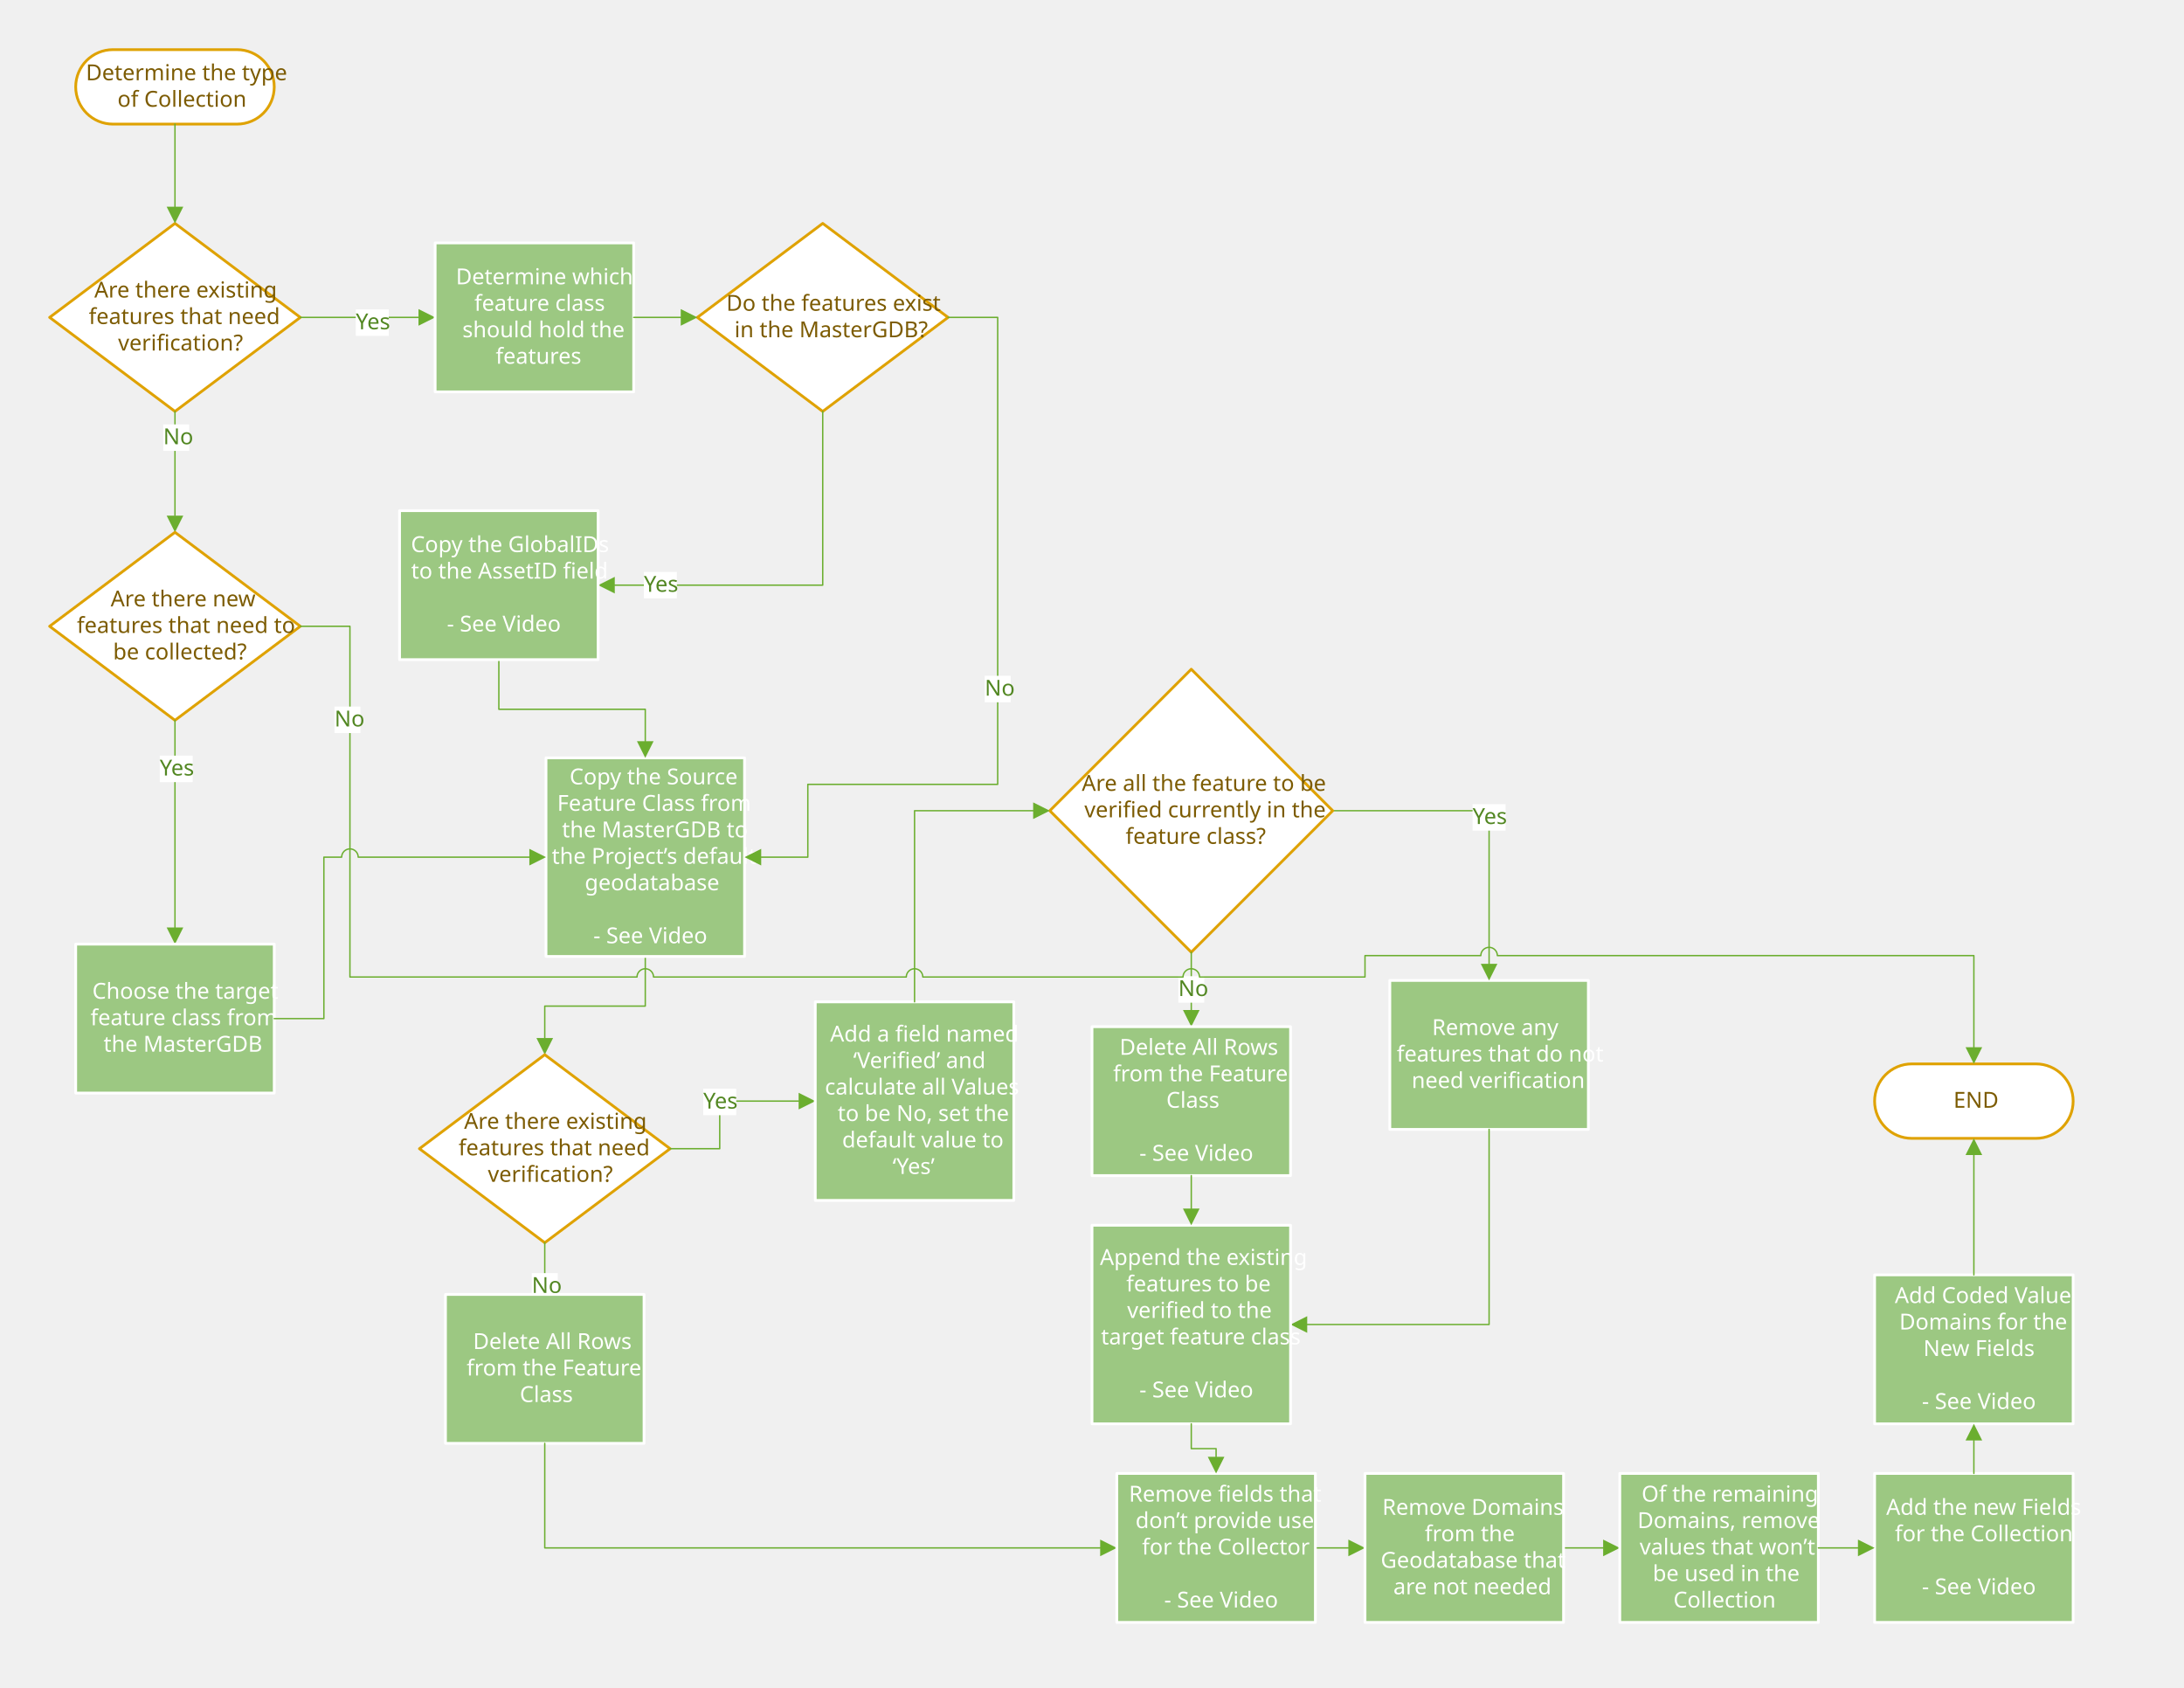
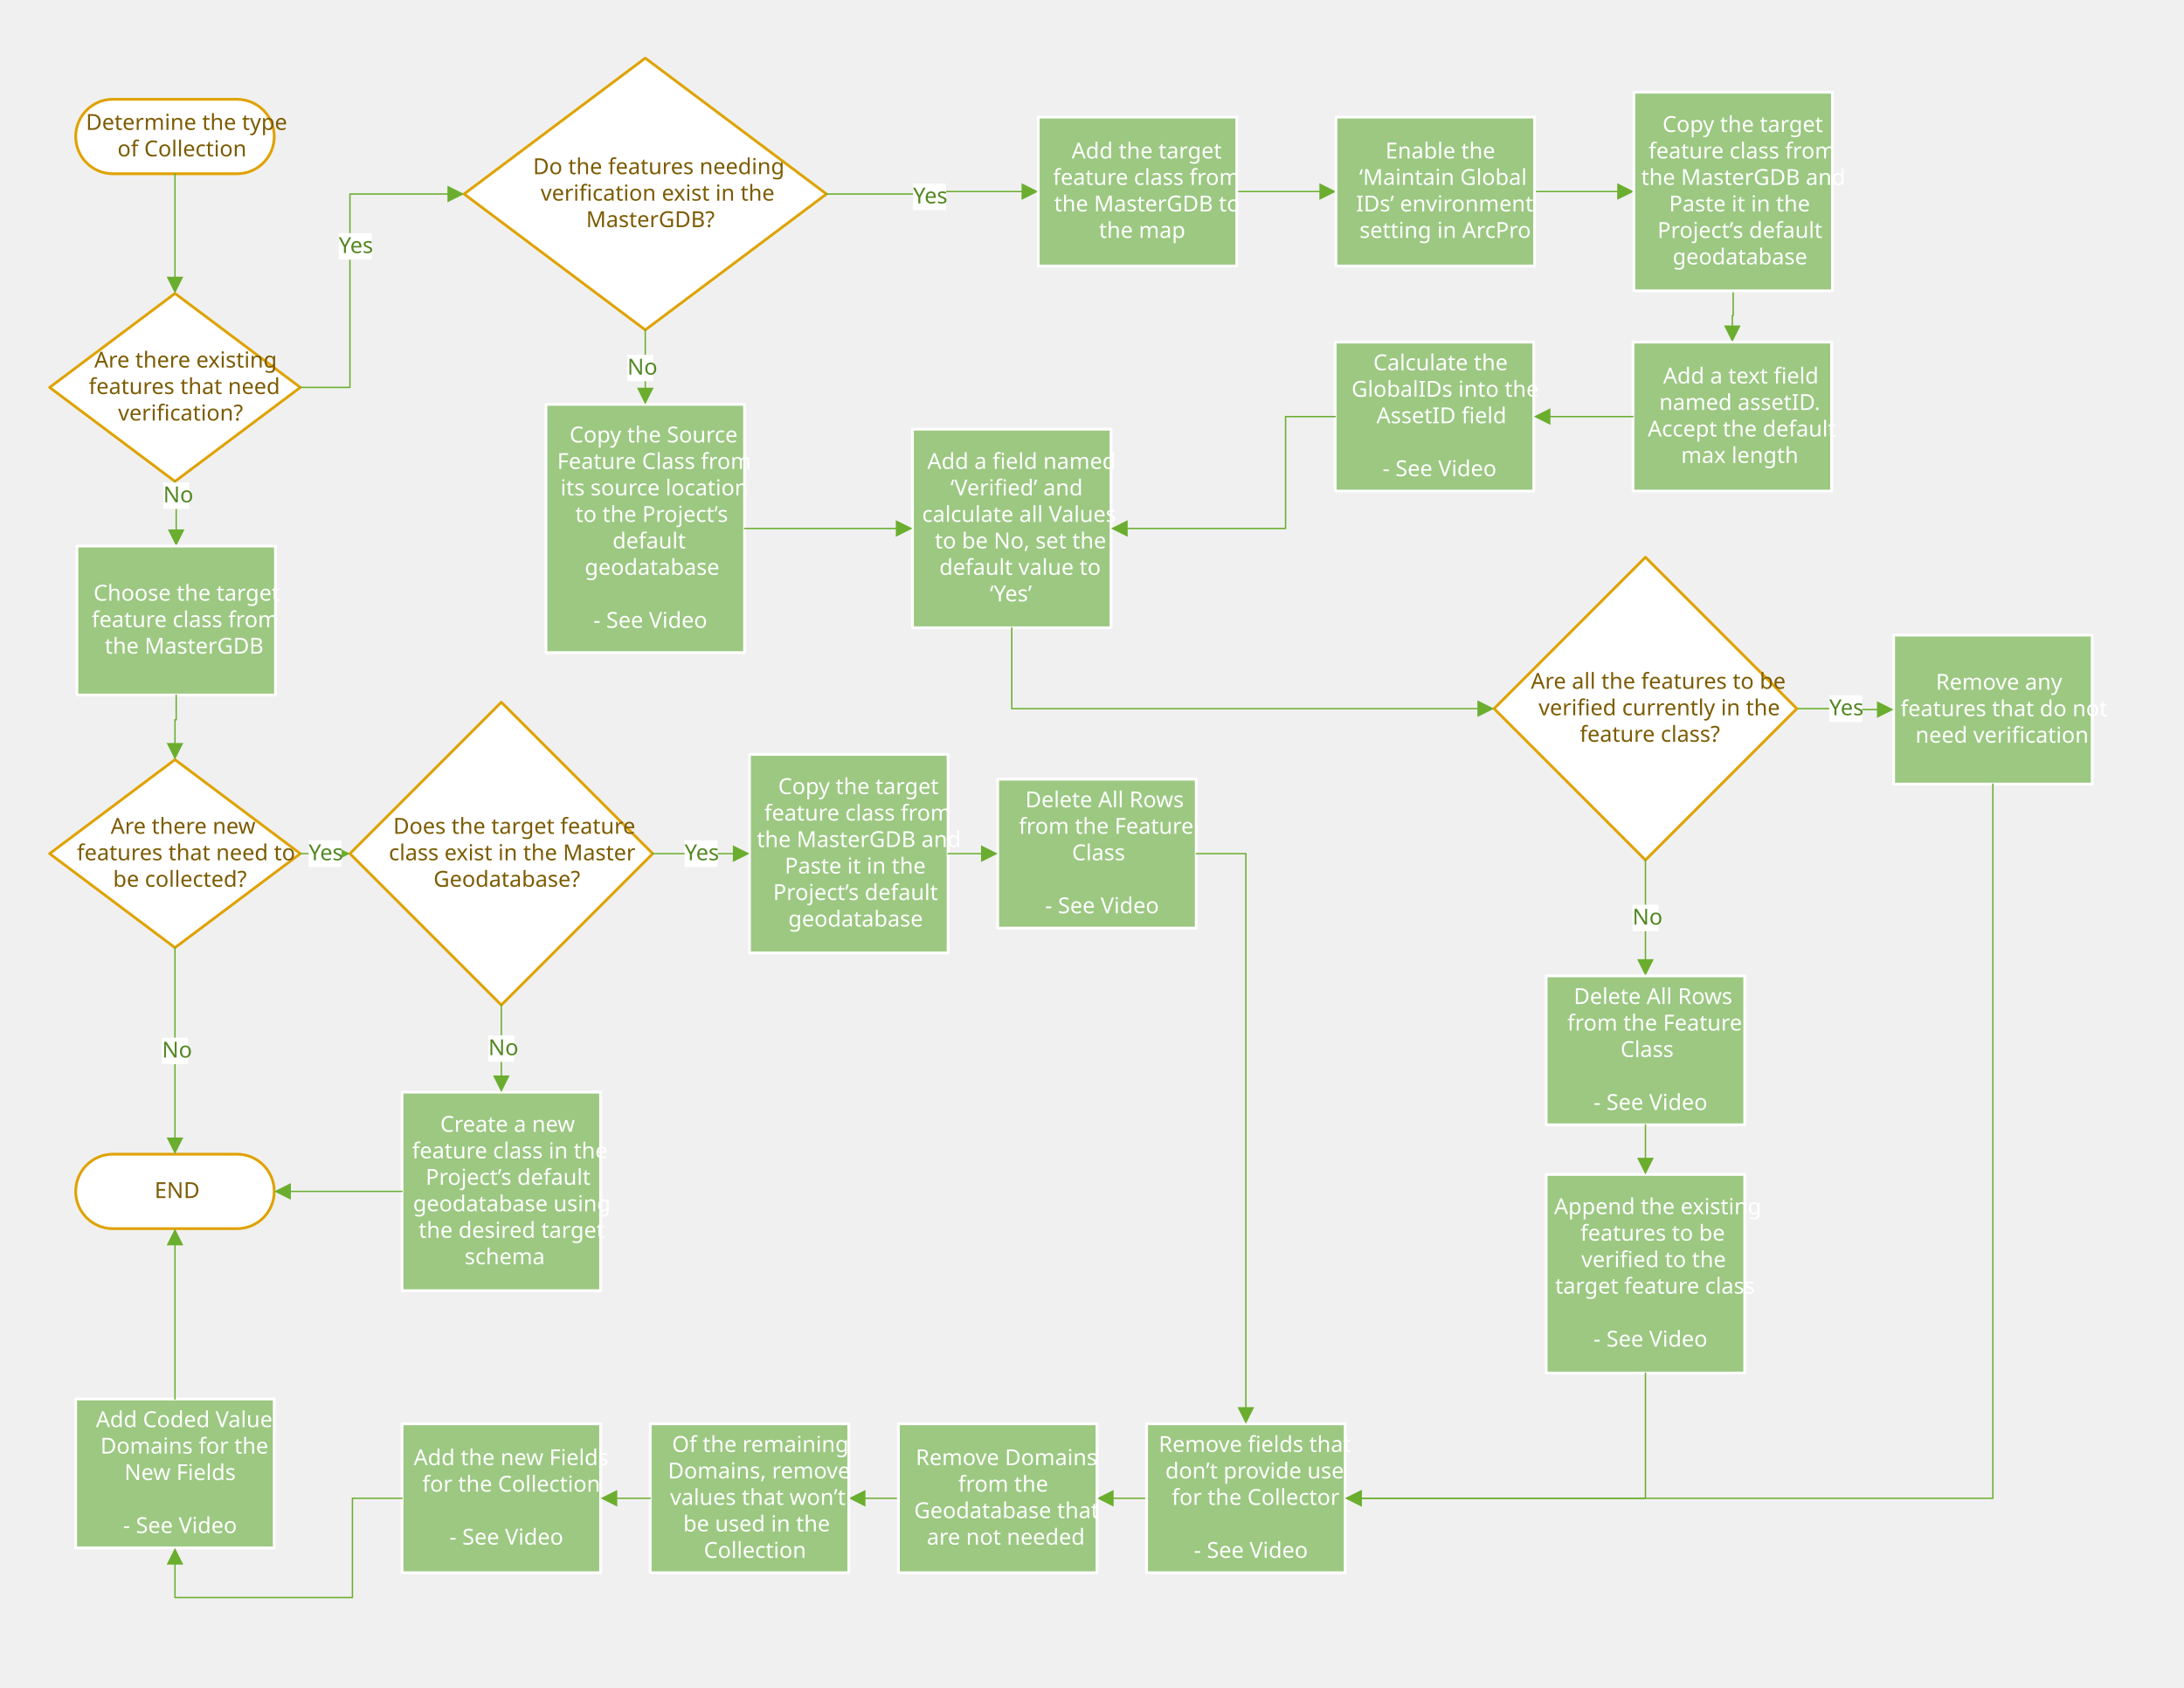
- <svg xmlns="http://www.w3.org/2000/svg" xmlns:xlink="http://www.w3.org/1999/xlink" width="11in" height="8.5in" viewBox="0 0 792 612" xml:space="preserve" color-interpolation-filters="sRGB" class="st10">
+ <svg xmlns="http://www.w3.org/2000/svg" xmlns:xlink="http://www.w3.org/1999/xlink" width="11in" height="8.5in" viewBox="0 0 792 612" xml:space="preserve" color-interpolation-filters="sRGB" class="st11">
  <style type="text/css">
	
		.st1 {fill:#ffffff;stroke:#dfa202;stroke-linecap:round;stroke-linejoin:round;stroke-width:1}
		.st2 {fill:#7c5b02;font-family:Franklin Gothic Book;font-size:0.667em}
		.st3 {font-size:1em}
		.st4 {marker-end:url(#mrkr4-15);stroke:#6bae2f;stroke-linecap:round;stroke-linejoin:round;stroke-width:0.5}
		.st5 {fill:#6bae2f;fill-opacity:1;stroke:#6bae2f;stroke-opacity:1;stroke-width:0.166}
- 		.st6 {fill:#ffffff;stroke:none;stroke-linecap:butt;stroke-width:7.2}
+ 		.st6 {fill:#ffffff;stroke:none;stroke-linecap:butt}
		.st7 {fill:#528722;font-family:Franklin Gothic Book;font-size:0.667em}
- 		.st8 {fill:#9cc882;stroke:#ffffff;stroke-linecap:round;stroke-linejoin:round;stroke-width:1}
- 		.st9 {fill:#ffffff;font-family:Franklin Gothic Book;font-size:0.667em}
- 		.st10 {fill:none;fill-rule:evenodd;font-size:12px;overflow:visible;stroke-linecap:square;stroke-miterlimit:3}
+ 		.st8 {fill:#ffffff;stroke:none;stroke-linecap:butt;stroke-width:7.2}
+ 		.st9 {fill:#9cc882;stroke:#ffffff;stroke-linecap:round;stroke-linejoin:round;stroke-width:1}
+ 		.st10 {fill:#ffffff;font-family:Franklin Gothic Book;font-size:0.667em}
+ 		.st11 {fill:none;fill-rule:evenodd;font-size:12px;overflow:visible;stroke-linecap:square;stroke-miterlimit:3}
	
	</style>
  <defs id="Markers">
    <g id="lend4">
      <path d="M 2 1 L 0 0 L 2 -1 L 2 1 " style="stroke:none" />
    </g>
    <marker id="mrkr4-15" class="st5" refX="-12.08" orient="auto" markerUnits="strokeWidth" overflow="visible">
      <use xlink:href="#lend4" transform="scale(-6.04,-6.04) " />
    </marker>
  </defs>
  <g>
-     <g id="shape40-1" transform="translate(27.45,-567)">
+     <g id="shape40-1" transform="translate(27.45,-549)">
      <path d="M13.5 612 L58.5 612 A13.5 13.5 -180 0 0 58.5 585 L13.5 585 A13.5 13.5 -180 1 0 13.5 612 Z" class="st1" />
      <text x="3.69" y="596.1" class="st2">Determine the type <tspan x="15.15" dy="1.2em" class="st3">of Collection</tspan>
      </text>
    </g>
-     <g id="shape41-5" transform="translate(18,-462.825)">
+     <g id="shape41-5" transform="translate(18,-437.437)">
      <path d="M0 577.91 L45.45 543.83 L90.9 577.91 L45.45 612 L0 577.91 Z" class="st1" />
      <text x="16.2" y="570.71" class="st2">Are there existing <tspan x="14.18" dy="1.2em" class="st3">features that need </tspan>
        <tspan x="24.82" dy="1.2em" class="st3">verification?</tspan>
      </text>
    </g>
-     <g id="shape43-10" transform="translate(54.45,-567)">
-       <path d="M9 612 L9 641.96" class="st4" />
-     </g>
-     <g id="shape45-16" transform="translate(54.45,-462.825)">
-       <path d="M9 612 L9 649.79" class="st4" />
-       <rect x="4.743" y="616.712" width="9.414" height="9.6" class="st6" />
-       <text x="4.74" y="623.91" class="st7">No</text>
-     </g>
-     <g id="shape49-23" transform="translate(108.9,-487.913)">
-       <path d="M0 603 L42.86 603" class="st4" />
-       <rect x="20.122" y="600.113" width="11.957" height="9.6" class="st6" />
-       <text x="20.12" y="607.31" class="st7">Yes</text>
-     </g>
-     <g id="shape1002-30" transform="translate(18,-350.825)">
+     <g id="shape43-10" transform="translate(54.45,-549)">
+       <path d="M9 612 L9 649.35" class="st4" />
+     </g>
+     <g id="shape45-16" transform="translate(54.675,-437.437)">
+       <path d="M8.78 612 L8.78 621 L9.22 621 L9.22 629.4" class="st4" />
+       <rect x="4.518" y="612.385" width="9.414" height="9.6" class="st6" />
+       <text x="4.52" y="619.58" class="st7">No</text>
+     </g>
+     <g id="shape49-23" transform="translate(108.9,-471.525)">
+       <path d="M0 612 L18 612 L18 541.87 L53.36 541.87" class="st4" />
+       <rect x="13.934" y="556.067" width="11.957" height="9.6" class="st8" />
+       <text x="13.93" y="563.27" class="st7">Yes</text>
+     </g>
+     <g id="shape1002-30" transform="translate(18,-268.387)">
      <path d="M0 577.91 L45.45 543.83 L90.9 577.91 L45.45 612 L0 577.91 Z" class="st1" />
      <text x="22.13" y="570.71" class="st2">Are there new <tspan x="9.87" dy="1.2em" class="st3">features that need to </tspan>
        <tspan x="23" dy="1.2em" class="st3">be collected?</tspan>
      </text>
    </g>
-     <g id="shape1003-35" transform="translate(54.45,-350.825)">
-       <path d="M9 612 L9 687.12" class="st4" />
-       <rect x="3.472" y="624.816" width="11.957" height="9.6" class="st6" />
-       <text x="3.47" y="632.02" class="st7">Yes</text>
-     </g>
-     <g id="shape1004-42" transform="translate(252.9,-462.825)">
-       <path d="M0 577.91 L45.45 543.83 L90.9 577.91 L45.45 612 L0 577.91 Z" class="st1" />
-       <text x="10.48" y="575.51" class="st2">Do the features exist <tspan x="13.43" dy="1.2em" class="st3">in the MasterGDB?</tspan>
-       </text>
-     </g>
-     <g id="shape1005-46" transform="translate(298.35,-462.825)">
-       <path d="M0 612 L0 675 L-75.41 675" class="st4" />
-       <rect x="-64.858" y="670.2" width="11.957" height="9.6" class="st6" />
-       <text x="-64.86" y="677.4" class="st7">Yes</text>
-     </g>
-     <g id="shape1007-53" transform="translate(234,-265.2)">
-       <path d="M0 612 L0 630 L-36.45 630 L-36.45 641.58" class="st4" />
-     </g>
-     <g id="shape1006-58" transform="translate(198,-265.2)">
-       <rect x="0" y="540" width="72" height="72" class="st8" />
-       <text x="8.55" y="549.6" class="st9">Copy the Source <tspan x="4.06" dy="1.2em" class="st3">Feature Class from </tspan>
-         <tspan x="5.78" dy="1.2em" class="st3">the MasterGDB to </tspan>
-         <tspan x="2.08" dy="1.2em" class="st3">the Project</tspan>’s default <tspan x="14.06" dy="1.2em" class="st3">geodatabase  </tspan>
-         <tspan x="17.18" dy="2.4em" class="st3">-</tspan> See Video</text>
-     </g>
-     <g id="shape1008-66" transform="translate(157.8,-469.913)">
-       <rect x="0" y="558" width="72" height="54" class="st8" />
-       <text x="7.52" y="573" class="st9">Determine which <tspan x="14.2" dy="1.2em" class="st3">feature class </tspan>
-         <tspan x="9.88" dy="1.2em" class="st3">should hold the </tspan>
-         <tspan x="21.95" dy="1.2em" class="st3">features</tspan>
-       </text>
-     </g>
-     <g id="shape1011-72" transform="translate(27.45,-215.663)">
-       <rect x="0" y="558" width="72" height="54" class="st8" />
-       <text x="6.02" y="577.8" class="st9">Choose the target <tspan x="5.35" dy="1.2em" class="st3">feature class from </tspan>
+     <g id="shape1004-35" transform="translate(168.3,-492.375)">
+       <path d="M0 562.72 L65.7 513.45 L131.4 562.72 L65.7 612 L0 562.72 Z" class="st1" />
+       <text x="24.98" y="555.52" class="st2">Do the features needing <tspan x="27.75" dy="1.2em" class="st3">verification exist in the </tspan>
+         <tspan x="44.24" dy="1.2em" class="st3">MasterGDB?</tspan>
+       </text>
+     </g>
+     <g id="shape1005-40" transform="translate(299.7,-533.1)">
+       <path d="M0 603.45 L32.4 603.45 L32.4 602.55 L70.76 602.55" class="st4" />
+       <rect x="31.409" y="599.663" width="11.957" height="9.6" class="st6" />
+       <text x="31.41" y="606.86" class="st7">Yes</text>
+     </g>
+     <g id="shape1006-47" transform="translate(198,-375.375)">
+       <rect x="0" y="522" width="72" height="90" class="st9" />
+       <text x="8.55" y="535.8" class="st10">Copy the Source <tspan x="4.06" dy="1.2em" class="st3">Feature Class from </tspan>
+         <tspan x="5.26" dy="1.2em" class="st3">its source location </tspan>
+         <tspan x="10.64" dy="1.2em" class="st3">to the Project</tspan>’s <tspan x="24.13" dy="1.2em" class="st3">default </tspan>
+         <tspan x="14.06" dy="1.2em" class="st3">geodatabase  </tspan>
+         <tspan x="17.18" dy="2.4em" class="st3">-</tspan> See Video</text>
+     </g>
+     <g id="shape1011-56" transform="translate(27.9,-360)">
+       <rect x="0" y="558" width="72" height="54" class="st9" />
+       <text x="6.02" y="577.8" class="st10">Choose the target <tspan x="5.35" dy="1.2em" class="st3">feature class from </tspan>
        <tspan x="10.09" dy="1.2em" class="st3">the MasterGDB</tspan>
      </text>
    </g>
-     <g id="shape1012-77" transform="translate(99.45,-242.663)">
-       <path d="M0 612 L18 612 L18 553.46 L24.45 553.46 A3 3 0 0 1 30.45 553.46 L92.51 553.46" class="st4" />
-     </g>
-     <g id="shape1013-82" transform="translate(152.1,-161.4)">
-       <path d="M0 577.91 L45.45 543.83 L90.9 577.91 L45.45 612 L0 577.91 Z" class="st1" />
-       <text x="16.2" y="570.71" class="st2">Are there existing <tspan x="14.18" dy="1.2em" class="st3">features that need </tspan>
-         <tspan x="24.82" dy="1.2em" class="st3">verification?</tspan>
-       </text>
-     </g>
-     <g id="shape1014-87" transform="translate(188.55,-161.4)">
-       <path d="M9 612 L9 624.71" class="st4" />
-       <rect x="4.293" y="623.021" width="9.414" height="9.6" class="st6" />
-       <text x="4.29" y="630.22" class="st7">No</text>
-     </g>
-     <g id="shape1015-94" transform="translate(161.55,-88.65)">
-       <rect x="0" y="558" width="72" height="54" class="st8" />
-       <text x="9.99" y="577.8" class="st9">Delete All Rows <tspan x="7.65" dy="1.2em" class="st3">from the Feature </tspan>
-         <tspan x="26.94" dy="1.2em" class="st3">Class</tspan>
-       </text>
-     </g>
-     <g id="shape1017-99" transform="translate(504,-202.5)">
-       <rect x="0" y="558" width="72" height="54" class="st8" />
-       <text x="15.31" y="577.8" class="st9">Remove any <tspan x="2.51" dy="1.2em" class="st3">features that do not </tspan>
+     <g id="shape1017-61" transform="translate(686.7,-327.712)">
+       <rect x="0" y="558" width="72" height="54" class="st9" />
+       <text x="15.31" y="577.8" class="st10">Remove any <tspan x="2.51" dy="1.2em" class="st3">features that do not </tspan>
        <tspan x="7.9" dy="1.2em" class="st3">need verification</tspan>
      </text>
    </g>
-     <g id="shape1018-104" transform="translate(243,-195.112)">
-       <path d="M0 611.62 L18 611.62 L18 594.37 L46.61 594.37" class="st4" />
-       <rect x="12.022" y="589.875" width="11.957" height="9.6" class="st6" />
-       <text x="12.02" y="597.08" class="st7">Yes</text>
-     </g>
-     <g id="shape1021-111" transform="translate(180.9,-372.825)">
-       <path d="M0 612 L0 630 L53.1 630 L53.1 641.58" class="st4" />
-     </g>
-     <g id="shape1020-116" transform="translate(144.9,-372.825)">
-       <rect x="0" y="558" width="72" height="54" class="st8" />
-       <text x="4.12" y="573" class="st9">Copy the GlobalIDs <tspan x="4.19" dy="1.2em" class="st3">to the AssetID field  </tspan>
-         <tspan x="17.18" dy="2.4em" class="st3">-</tspan> See Video</text>
-     </g>
-     <g id="shape1023-121" transform="translate(483.3,-318.038)">
-       <path d="M0 612 L56.7 612 L56.7 667.5" class="st4" />
-       <rect x="50.722" y="609.619" width="11.957" height="9.6" class="st6" />
-       <text x="50.72" y="616.82" class="st7">Yes</text>
-     </g>
-     <g id="shape1022-128" transform="translate(380.7,-266.738)">
-       <path d="M0 560.7 L51.3 509.4 L102.6 560.7 L51.3 612 L0 560.7 Z" class="st1" />
-       <text x="11.6" y="553.5" class="st2">Are all the feature to be <tspan x="12.54" dy="1.2em" class="st3">verified currently in the </tspan>
-         <tspan x="27.48" dy="1.2em" class="st3">feature class?</tspan>
-       </text>
-     </g>
-     <g id="shape1025-133" transform="translate(423,-266.738)">
-       <path d="M9 612 L9 632.96" class="st4" />
-       <rect x="4.293" y="620.7" width="9.414" height="9.6" class="st6" />
-       <text x="4.29" y="627.9" class="st7">No</text>
-     </g>
-     <g id="shape1026-140" transform="translate(679.8,-23.7375)">
-       <rect x="0" y="558" width="72" height="54" class="st8" />
-       <text x="4.21" y="573" class="st9">Add the new Fields <tspan x="7.36" dy="1.2em" class="st3">for the Collection  </tspan>
-         <tspan x="17.18" dy="2.4em" class="st3">-</tspan> See Video</text>
-     </g>
-     <g id="shape1027-145" transform="translate(197.55,-88.65)">
-       <path d="M0 612 L0 649.91 L201.41 649.91" class="st4" />
-     </g>
-     <g id="shape1029-150" transform="translate(679.8,-95.7375)">
-       <rect x="0" y="558" width="72" height="54" class="st8" />
-       <text x="7.33" y="568.2" class="st9">Add Coded Value <tspan x="8.95" dy="1.2em" class="st3">Domains for the </tspan>
+     <g id="shape1020-66" transform="translate(484.2,-433.95)">
+       <rect x="0" y="558" width="72" height="54" class="st9" />
+       <text x="13.8" y="568.2" class="st10">Calculate the <tspan x="5.92" dy="1.2em" class="st3">GlobalIDs into the </tspan>
+         <tspan x="14.97" dy="1.2em" class="st3">AssetID field  </tspan>
+         <tspan x="17.18" dy="2.4em" class="st3">-</tspan> See Video</text>
+     </g>
+     <g id="shape1023-72" transform="translate(651.6,-363.881)">
+       <path d="M0 620.83 L18 620.83 L18 621.17 L29.06 621.17" class="st4" />
+       <rect x="11.74" y="616.032" width="11.957" height="9.6" class="st6" />
+       <text x="11.74" y="623.23" class="st7">Yes</text>
+     </g>
+     <g id="shape1022-79" transform="translate(541.8,-300.15)">
+       <path d="M0 557.1 L54.9 502.2 L109.8 557.1 L54.9 612 L0 557.1 Z" class="st1" />
+       <text x="13.34" y="549.9" class="st2">Are all the features to be <tspan x="16.14" dy="1.2em" class="st3">verified currently in the </tspan>
+         <tspan x="31.08" dy="1.2em" class="st3">feature class?</tspan>
+       </text>
+     </g>
+     <g id="shape1025-84" transform="translate(587.7,-300.15)">
+       <path d="M9 612 L9 647.96" class="st4" />
+       <rect x="4.293" y="628.2" width="9.414" height="9.6" class="st8" />
+       <text x="4.29" y="635.4" class="st7">No</text>
+     </g>
+     <g id="shape1026-91" transform="translate(145.8,-41.7375)">
+       <rect x="0" y="558" width="72" height="54" class="st9" />
+       <text x="4.21" y="573" class="st10">Add the new Fields <tspan x="7.36" dy="1.2em" class="st3">for the Collection  </tspan>
+         <tspan x="17.18" dy="2.4em" class="st3">-</tspan> See Video</text>
+     </g>
+     <g id="shape1029-96" transform="translate(27.45,-50.7375)">
+       <rect x="0" y="558" width="72" height="54" class="st9" />
+       <text x="7.33" y="568.2" class="st10">Add Coded Value <tspan x="8.95" dy="1.2em" class="st3">Domains for the </tspan>
        <tspan x="17.67" dy="1.2em" class="st3">New Fields  </tspan>
        <tspan x="17.18" dy="2.4em" class="st3">-</tspan> See Video</text>
    </g>
-     <g id="shape1030-156" transform="translate(706.8,-77.7375)">
-       <path d="M9 612 L9 600.04" class="st4" />
-     </g>
-     <g id="shape1032-161" transform="translate(477,-41.7375)">
-       <path d="M0 603 L11.96 603" class="st4" />
-     </g>
-     <g id="shape1031-166" transform="translate(405,-23.7375)">
-       <rect x="0" y="558" width="72" height="54" class="st8" />
-       <text x="4.38" y="568.2" class="st9">Remove fields that <tspan x="6.78" dy="1.2em" class="st3">don</tspan>’t provide use <tspan x="9.12" dy="1.2em" class="st3">for the Collector  </tspan>
-         <tspan x="17.18" dy="2.4em" class="st3">-</tspan> See Video</text>
-     </g>
-     <g id="shape1034-172" transform="translate(567,-41.7375)">
-       <path d="M0 603 L14.36 603" class="st4" />
-     </g>
-     <g id="shape1033-177" transform="translate(495,-23.7375)">
-       <rect x="0" y="558" width="72" height="54" class="st8" />
-       <text x="6.27" y="573" class="st9">Remove Domains <tspan x="21.68" dy="1.2em" class="st3">from the </tspan>
+     <g id="shape1030-102" transform="translate(145.8,-68.7375)">
+       <path d="M0 612 L-18 612 L-18 648 L-82.35 648 L-82.35 636.04" class="st4" />
+     </g>
+     <g id="shape1032-107" transform="translate(415.8,-59.7375)">
+       <path d="M0 603 L-11.96 603" class="st4" />
+     </g>
+     <g id="shape1031-112" transform="translate(415.8,-41.7375)">
+       <rect x="0" y="558" width="72" height="54" class="st9" />
+       <text x="4.38" y="568.2" class="st10">Remove fields that <tspan x="6.78" dy="1.2em" class="st3">don</tspan>’t provide use <tspan x="9.12" dy="1.2em" class="st3">for the Collector  </tspan>
+         <tspan x="17.18" dy="2.4em" class="st3">-</tspan> See Video</text>
+     </g>
+     <g id="shape1034-118" transform="translate(325.8,-59.7375)">
+       <path d="M0 603 L-11.96 603" class="st4" />
+     </g>
+     <g id="shape1033-123" transform="translate(325.8,-41.7375)">
+       <rect x="0" y="558" width="72" height="54" class="st9" />
+       <text x="6.27" y="573" class="st10">Remove Domains <tspan x="21.68" dy="1.2em" class="st3">from the </tspan>
        <tspan x="5.7" dy="1.2em" class="st3">Geodatabase that </tspan>
        <tspan x="10.28" dy="1.2em" class="st3">are not needed</tspan>
      </text>
    </g>
-     <g id="shape1035-183" transform="translate(587.4,-23.7375)">
-       <rect x="0" y="558" width="72" height="54" class="st8" />
-       <text x="7.9" y="568.2" class="st9">Of the remaining <tspan x="6.4" dy="1.2em" class="st3">Domains, remove </tspan>
+     <g id="shape1035-129" transform="translate(235.8,-41.7375)">
+       <rect x="0" y="558" width="72" height="54" class="st9" />
+       <text x="7.9" y="568.2" class="st10">Of the remaining <tspan x="6.4" dy="1.2em" class="st3">Domains, remove </tspan>
        <tspan x="7.19" dy="1.2em" class="st3">values that won</tspan>’t <tspan x="11.95" dy="1.2em" class="st3">be used in the </tspan>
        <tspan x="19.43" dy="1.2em" class="st3">Collection</tspan>
      </text>
    </g>
-     <g id="shape1036-190" transform="translate(659.4,-41.7375)">
-       <path d="M0 603 L14.36 603" class="st4" />
-     </g>
-     <g id="shape1037-195" transform="translate(295.65,-176.738)">
-       <rect x="0" y="540" width="72" height="72" class="st8" />
-       <text x="5.38" y="554.4" class="st9">Add a field named <tspan x="13.74" dy="1.2em" class="st3">‘</tspan>Verified’ and <tspan x="3.48" dy="1.2em" class="st3">calculate all Values </tspan>
+     <g id="shape1036-136" transform="translate(235.8,-59.7375)">
+       <path d="M0 603 L-11.96 603" class="st4" />
+     </g>
+     <g id="shape1037-141" transform="translate(330.9,-384.375)">
+       <rect x="0" y="540" width="72" height="72" class="st9" />
+       <text x="5.38" y="554.4" class="st10">Add a field named <tspan x="13.74" dy="1.2em" class="st3">‘</tspan>Verified’ and <tspan x="3.48" dy="1.2em" class="st3">calculate all Values </tspan>
        <tspan x="8.11" dy="1.2em" class="st3">to be No, set the </tspan>
        <tspan x="9.74" dy="1.2em" class="st3">default value to </tspan>
        <tspan x="28.02" dy="1.2em" class="st3">‘</tspan>Yes’</text>
    </g>
-     <g id="shape1039-203" transform="translate(679.8,-199.238)">
+     <g id="shape1039-149" transform="translate(27.45,-166.5)">
      <path d="M13.5 612 L58.5 612 A13.5 13.5 -180 0 0 58.5 585 L13.5 585 A13.5 13.5 -180 1 0 13.5 612 Z" class="st1" />
      <text x="28.59" y="600.9" class="st2">END</text>
    </g>
-     <g id="shape1040-206" transform="translate(706.8,-149.738)">
-       <path d="M9 612 L9 568.54" class="st4" />
-     </g>
-     <g id="shape1041-211" transform="translate(331.65,-248.738)">
-       <path d="M0 612 L0 542.7 L43.01 542.7" class="st4" />
-     </g>
-     <g id="shape1042-216" transform="translate(540,-202.5)">
-       <path d="M0 612 L0 682.76 L-65.96 682.76" class="st4" />
-     </g>
-     <g id="shape1043-221" transform="translate(396,-185.738)">
-       <rect x="0" y="558" width="72" height="54" class="st8" />
-       <text x="9.99" y="568.2" class="st9">Delete All Rows <tspan x="7.65" dy="1.2em" class="st3">from the Feature </tspan>
+     <g id="shape1040-152" transform="translate(54.45,-104.738)">
+       <path d="M9 612 L9 556.28" class="st4" />
+     </g>
+     <g id="shape1042-157" transform="translate(722.7,-327.712)">
+       <path d="M0 612 L0 870.97 L-228.86 870.97" class="st4" />
+     </g>
+     <g id="shape1043-162" transform="translate(560.7,-204.15)">
+       <rect x="0" y="558" width="72" height="54" class="st9" />
+       <text x="9.99" y="568.2" class="st10">Delete All Rows <tspan x="7.65" dy="1.2em" class="st3">from the Feature </tspan>
        <tspan x="26.94" dy="1.2em" class="st3">Class  </tspan>
        <tspan x="17.18" dy="2.4em" class="st3">-</tspan> See Video</text>
    </g>
-     <g id="shape1044-227" transform="translate(396,-95.7375)">
-       <rect x="0" y="540" width="72" height="72" class="st8" />
-       <text x="2.87" y="554.4" class="st9">Append the existing <tspan x="12.41" dy="1.2em" class="st3">features to be </tspan>
+     <g id="shape1044-168" transform="translate(560.7,-114.15)">
+       <rect x="0" y="540" width="72" height="72" class="st9" />
+       <text x="2.87" y="554.4" class="st10">Append the existing <tspan x="12.41" dy="1.2em" class="st3">features to be </tspan>
        <tspan x="12.75" dy="1.2em" class="st3">verified to the </tspan>
        <tspan x="3.26" dy="1.2em" class="st3">target feature class  </tspan>
        <tspan x="17.18" dy="2.4em" class="st3">-</tspan> See Video</text>
    </g>
-     <g id="shape1045-234" transform="translate(423,-185.738)">
+     <g id="shape1045-175" transform="translate(587.7,-204.15)">
      <path d="M9 612 L9 623.96" class="st4" />
    </g>
-     <g id="shape1046-239" transform="translate(427.5,-95.7375)">
-       <path d="M4.5 612 L4.5 621 L13.5 621 L13.5 623.96" class="st4" />
-     </g>
-     <g id="shape1047-244" transform="translate(229.8,-487.913)">
-       <path d="M0 603 L17.06 603" class="st4" />
-     </g>
-     <g id="shape1048-249" transform="translate(343.8,-496.913)">
-       <path d="M0 612 L18 612 L18 781.31 L-50.85 781.31 L-50.85 807.71 L-67.76 807.71" class="st4" />
-       <rect x="13.293" y="741.957" width="9.414" height="9.6" class="st6" />
-       <text x="13.29" y="749.16" class="st7">No</text>
-     </g>
-     <g id="shape1050-256" transform="translate(108.9,-384.912)">
-       <path d="M0 612 L18 612 L18 739.17 L122.1 739.17 A3 3 0 1 1 128.1 739.17 L219.75 739.17 A3 3 0 1 1 225.75 739.17 L320.1        739.17 A3 3 0 1 1 326.1 739.17 L386.1 739.17 L386.1 731.41 L428.1 731.41 A3 3 0 0 1 434.1 731.41 L606.9        731.41 L606.9 764.63" class="st4" />
-       <rect x="12.393" y="641.113" width="9.414" height="9.6" class="st6" />
-       <text x="12.39" y="648.31" class="st7">No</text>
+     <g id="shape1048-180" transform="translate(225,-492.375)">
+       <path d="M9 612 L9 632.96" class="st4" />
+       <rect x="2.493" y="621.003" width="9.414" height="9.6" class="st8" />
+       <text x="2.49" y="628.2" class="st7">No</text>
+     </g>
+     <g id="shape1052-187" transform="translate(448.5,-533.55)">
+       <path d="M0 603 L29.96 603" class="st4" />
+     </g>
+     <g id="shape1051-192" transform="translate(376.5,-515.55)">
+       <rect x="0" y="558" width="72" height="54" class="st9" />
+       <text x="12.13" y="573" class="st10">Add the target <tspan x="5.35" dy="1.2em" class="st3">feature class from </tspan>
+         <tspan x="5.78" dy="1.2em" class="st3">the MasterGDB to </tspan>
+         <tspan x="22.02" dy="1.2em" class="st3">the map</tspan>
+       </text>
+     </g>
+     <g id="shape1054-198" transform="translate(556.5,-533.55)">
+       <path d="M0 603 L29.96 603" class="st4" />
+     </g>
+     <g id="shape1053-203" transform="translate(484.5,-515.55)">
+       <rect x="0" y="558" width="72" height="54" class="st9" />
+       <text x="17.9" y="573" class="st10">Enable the <tspan x="8.36" dy="1.2em" class="st3">‘</tspan>Maintain Global <tspan x="7.29" dy="1.2em" class="st3">IDs</tspan>’ environment <tspan x="8.51" dy="1.2em" class="st3">setting in ArcPro</tspan>
+       </text>
+     </g>
+     <g id="shape1056-209" transform="translate(637.35,-506.55)">
+       <path d="M-8.85 612 L-8.85 621 L-9.15 621 L-9.15 624.56" class="st4" />
+     </g>
+     <g id="shape1055-214" transform="translate(592.5,-506.55)">
+       <rect x="0" y="540" width="72" height="72" class="st9" />
+       <text x="10.39" y="554.4" class="st10">Copy the target <tspan x="5.35" dy="1.2em" class="st3">feature class from </tspan>
+         <tspan x="2.65" dy="1.2em" class="st3">the MasterGDB and </tspan>
+         <tspan x="12.77" dy="1.2em" class="st3">Paste it in the </tspan>
+         <tspan x="8.55" dy="1.2em" class="st3">Project</tspan>’s default <tspan x="14.06" dy="1.2em" class="st3">geodatabase</tspan>
+       </text>
+     </g>
+     <g id="shape1057-222" transform="translate(592.2,-433.95)">
+       <rect x="0" y="558" width="72" height="54" class="st9" />
+       <text x="10.92" y="573" class="st10">Add a text field <tspan x="9.5" dy="1.2em" class="st3">named assetID.  </tspan>
+         <tspan x="5.34" dy="1.2em" class="st3">Accept the default </tspan>
+         <tspan x="17.41" dy="1.2em" class="st3">max length</tspan>
+       </text>
+     </g>
+     <g id="shape1058-228" transform="translate(592.2,-451.95)">
+       <path d="M0 603 L-29.96 603" class="st4" />
+     </g>
+     <g id="shape1064-233" transform="translate(72.675,-360)">
+       <path d="M-8.78 612 L-8.78 621 L-9.22 621 L-9.22 629.4" class="st4" />
+     </g>
+     <g id="shape1065-238" transform="translate(270,-411.375)">
+       <path d="M0 603 L54.86 603" class="st4" />
+     </g>
+     <g id="shape1066-243" transform="translate(484.2,-460.95)">
+       <path d="M0 612 L-18 612 L-18 652.57 L-75.26 652.57" class="st4" />
+     </g>
+     <g id="shape1067-248" transform="translate(366.9,-384.375)">
+       <path d="M0 612 L0 641.33 L168.86 641.33" class="st4" />
+     </g>
+     <g id="shape1068-253" transform="translate(126.9,-247.575)">
+       <path d="M0 557.1 L54.9 502.2 L109.8 557.1 L54.9 612 L0 557.1 Z" class="st1" />
+       <text x="15.69" y="549.9" class="st2">Does the target feature <tspan x="14.11" dy="1.2em" class="st3">class exist in the Master </tspan>
+         <tspan x="30.31" dy="1.2em" class="st3">Geodatabase?</tspan>
+       </text>
+     </g>
+     <g id="shape1069-258" transform="translate(108.9,-293.475)">
+       <path d="M0 603 L11.96 603" class="st4" />
+       <rect x="3.022" y="598.2" width="11.957" height="9.6" class="st8" />
+       <text x="3.02" y="605.4" class="st7">Yes</text>
+     </g>
+     <g id="shape1070-265" transform="translate(271.8,-266.475)">
+       <rect x="0" y="540" width="72" height="72" class="st9" />
+       <text x="10.39" y="554.4" class="st10">Copy the target <tspan x="5.35" dy="1.2em" class="st3">feature class from </tspan>
+         <tspan x="2.65" dy="1.2em" class="st3">the MasterGDB and </tspan>
+         <tspan x="12.77" dy="1.2em" class="st3">Paste it in the </tspan>
+         <tspan x="8.55" dy="1.2em" class="st3">Project</tspan>’s default <tspan x="14.06" dy="1.2em" class="st3">geodatabase</tspan>
+       </text>
+     </g>
+     <g id="shape1071-273" transform="translate(361.8,-275.475)">
+       <rect x="0" y="558" width="72" height="54" class="st9" />
+       <text x="9.99" y="568.2" class="st10">Delete All Rows <tspan x="7.65" dy="1.2em" class="st3">from the Feature </tspan>
+         <tspan x="26.94" dy="1.2em" class="st3">Class  </tspan>
+         <tspan x="17.18" dy="2.4em" class="st3">-</tspan> See Video</text>
+     </g>
+     <g id="shape1073-279" transform="translate(236.7,-293.475)">
+       <path d="M0 603 L29.06 603" class="st4" />
+       <rect x="11.572" y="598.2" width="11.957" height="9.6" class="st8" />
+       <text x="11.57" y="605.4" class="st7">Yes</text>
+     </g>
+     <g id="shape1074-286" transform="translate(343.8,-293.475)">
+       <path d="M0 603 L11.96 603" class="st4" />
+     </g>
+     <g id="shape1075-291" transform="translate(433.8,-302.475)">
+       <path d="M0 612 L18 612 L18 812.7" class="st4" />
+     </g>
+     <g id="shape1077-296" transform="translate(145.8,-144)">
+       <rect x="0" y="540" width="72" height="72" class="st9" />
+       <text x="13.83" y="554.4" class="st10">Create a new <tspan x="3.64" dy="1.2em" class="st3">feature class in the </tspan>
+         <tspan x="8.55" dy="1.2em" class="st3">Project</tspan>’s default <tspan x="3.99" dy="1.2em" class="st3">geodatabase using </tspan>
+         <tspan x="6.02" dy="1.2em" class="st3">the desired target </tspan>
+         <tspan x="22.67" dy="1.2em" class="st3">schema</tspan>
+       </text>
+     </g>
+     <g id="shape1078-304" transform="translate(172.8,-247.575)">
+       <path d="M9 612 L9 637.54" class="st4" />
+       <rect x="4.293" y="622.988" width="9.414" height="9.6" class="st8" />
+       <text x="4.29" y="630.19" class="st7">No</text>
+     </g>
+     <g id="shape1079-311" transform="translate(145.8,-189)">
+       <path d="M0 621 L-40.31 621" class="st4" />
+     </g>
+     <g id="shape1080-316" transform="translate(596.7,-114.15)">
+       <path d="M0 612 L0 657.41 L-102.86 657.41" class="st4" />
+     </g>
+     <g id="shape1083-321" transform="translate(54.45,-268.388)">
+       <path d="M9 612 L9 680.85" class="st4" />
+       <rect x="4.293" y="644.644" width="9.414" height="9.6" class="st6" />
+       <text x="4.29" y="651.84" class="st7">No</text>
    </g>
  </g>
</svg>
